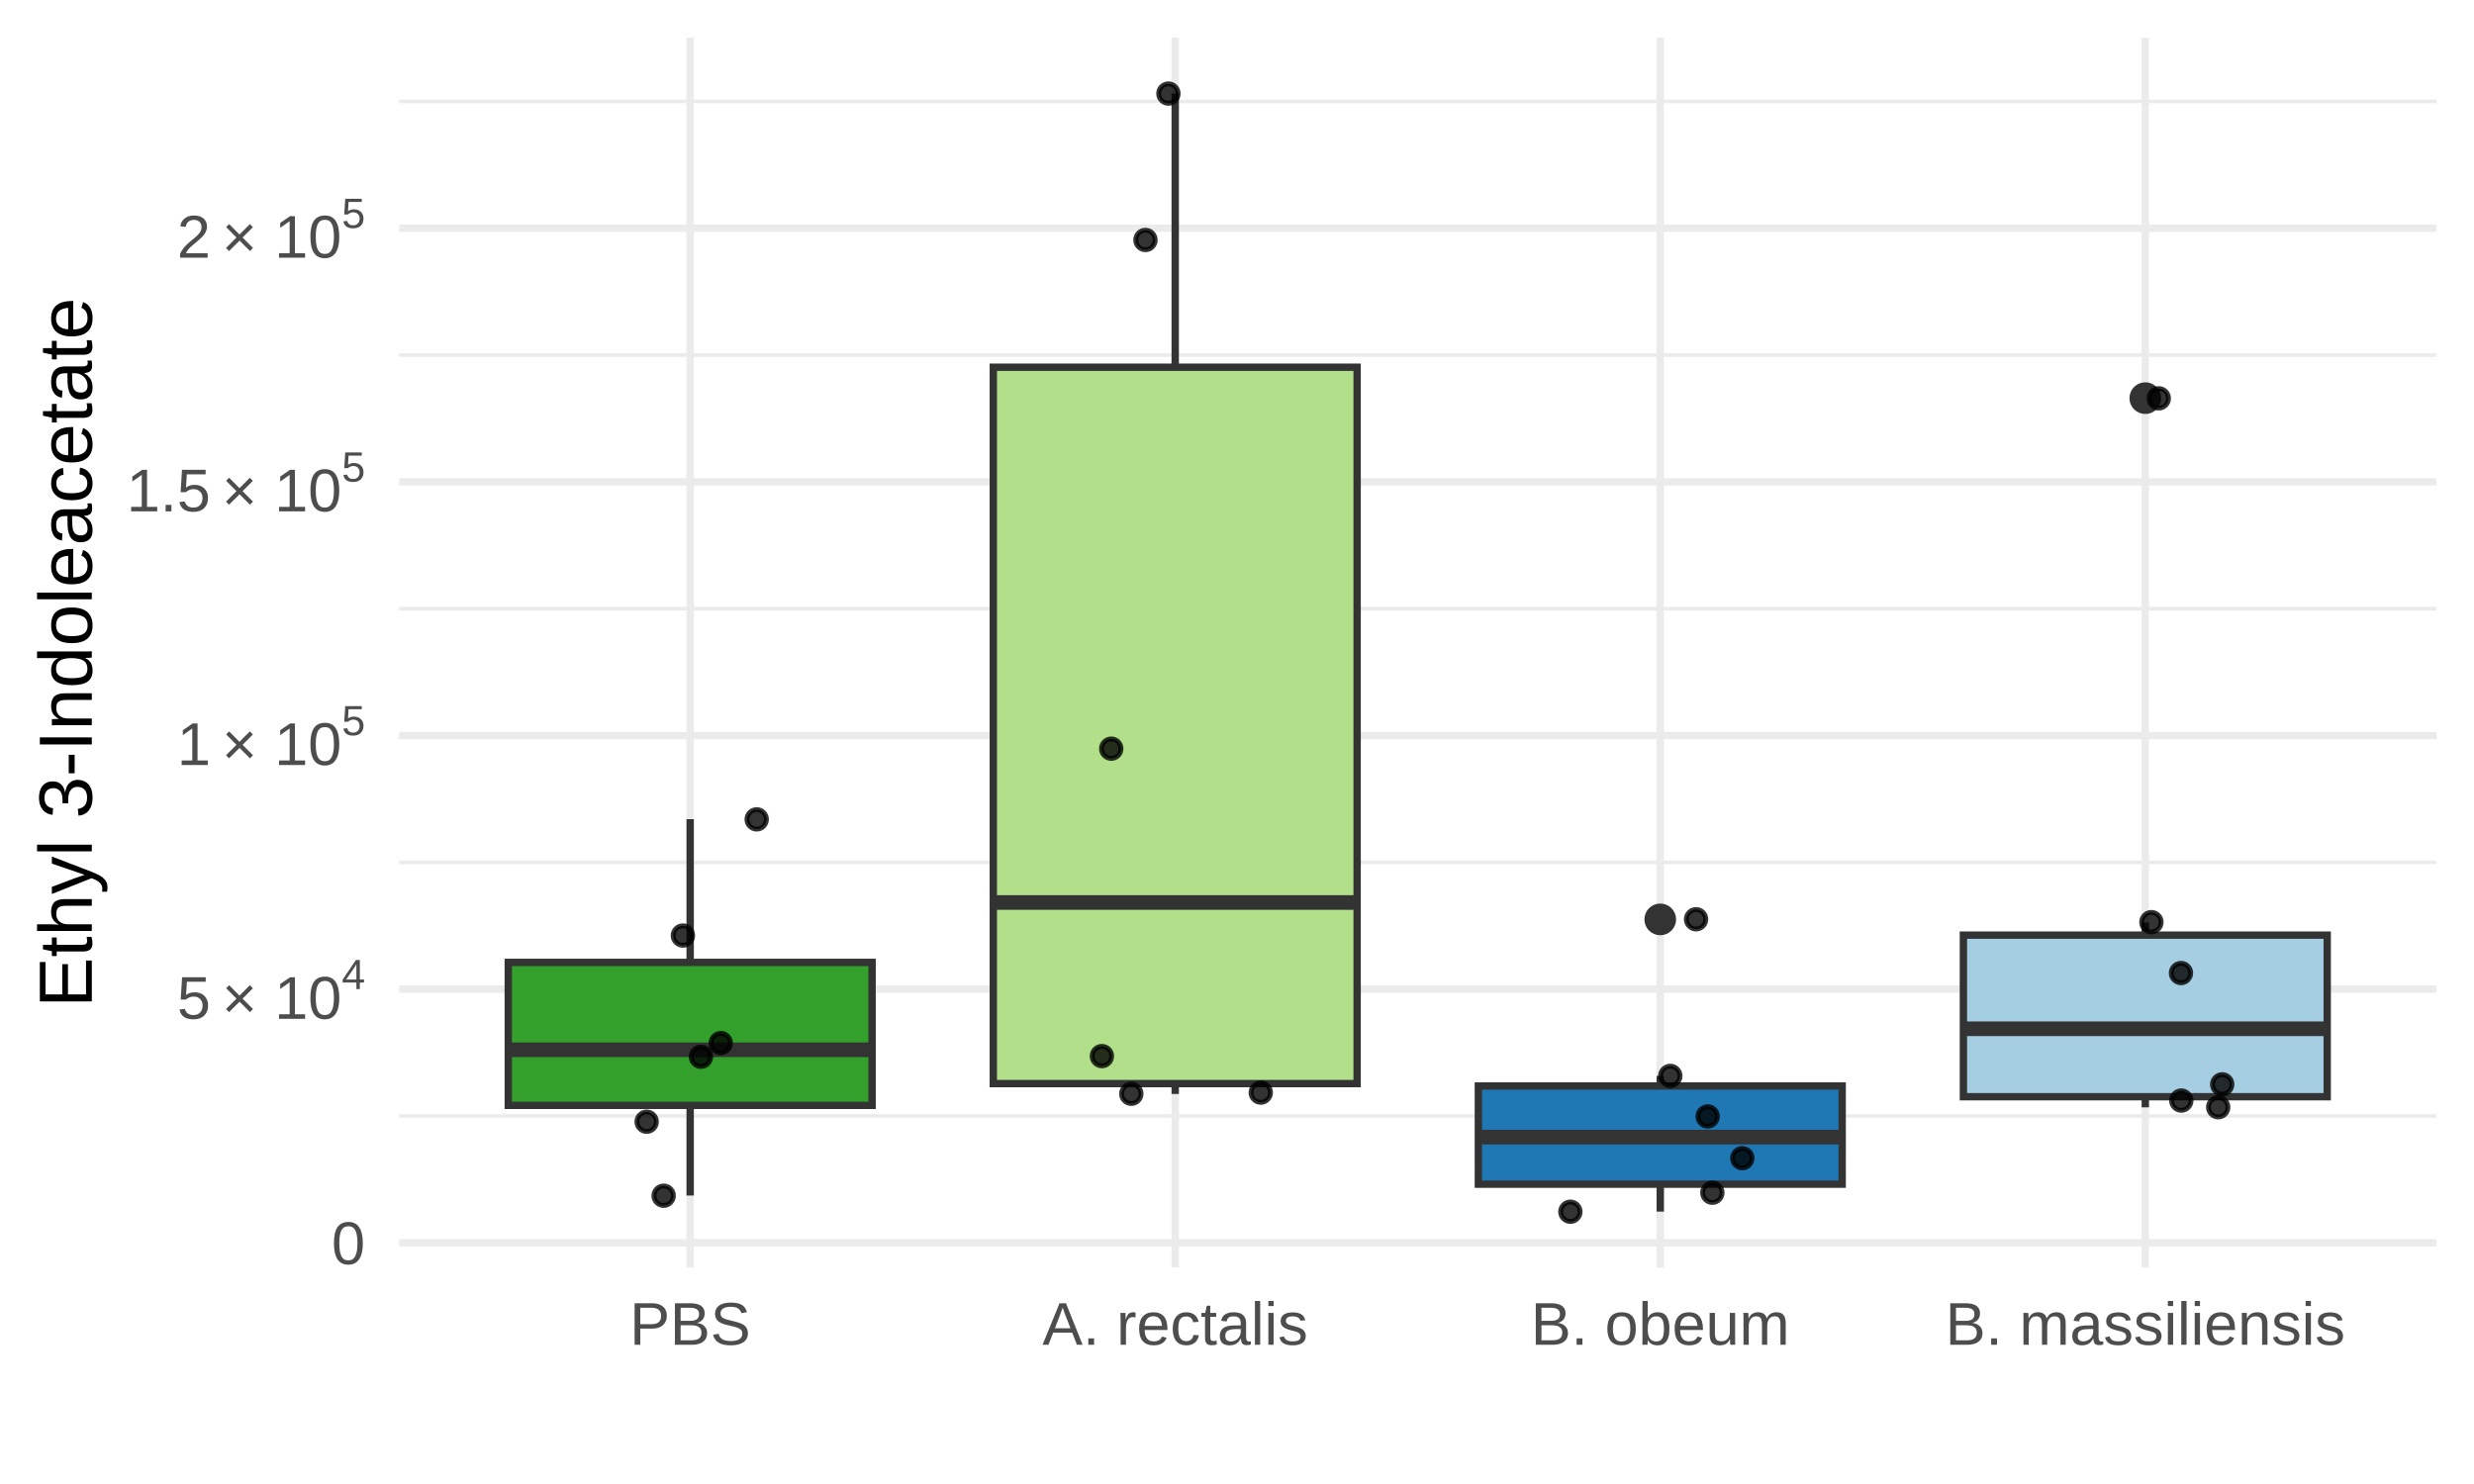
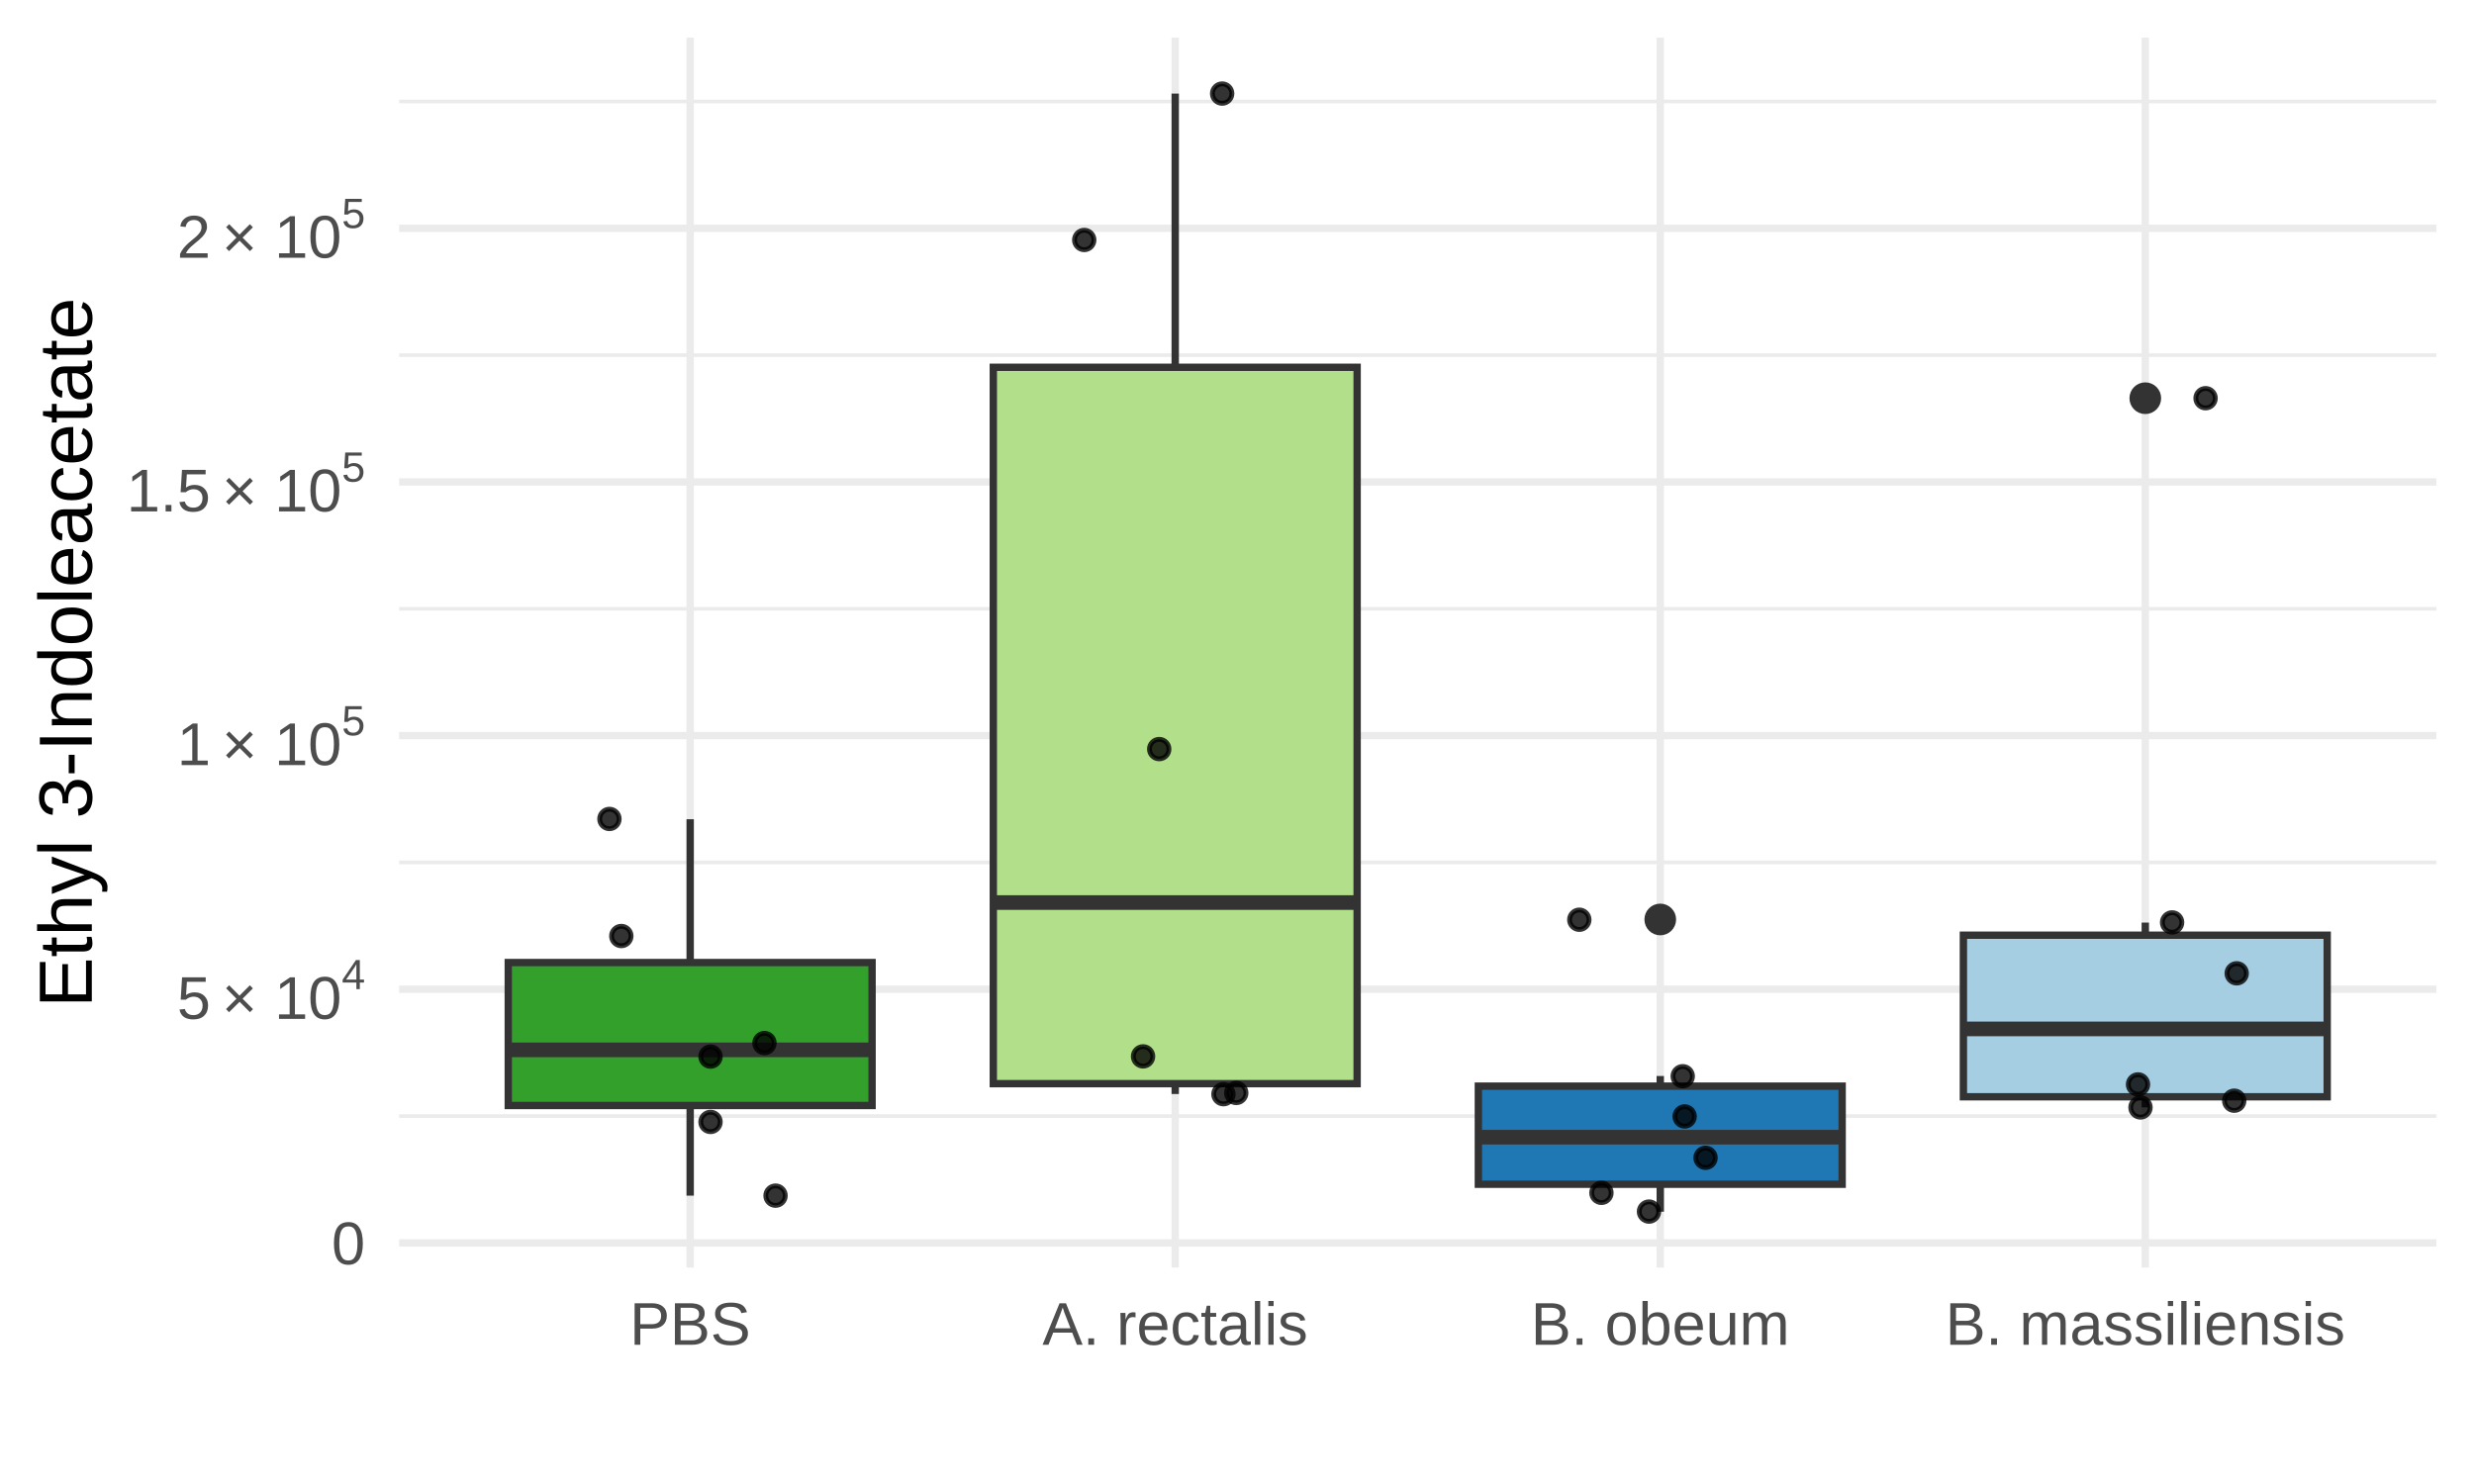
<svg xmlns="http://www.w3.org/2000/svg" class="svglite" width="360.00pt" height="216.00pt" viewBox="0 0 360.00 216.00">
  <defs>
    <style type="text/css">
    .svglite line, .svglite polyline, .svglite polygon, .svglite path, .svglite rect, .svglite circle {
      fill: none;
      stroke: #000000;
      stroke-linecap: round;
      stroke-linejoin: round;
      stroke-miterlimit: 10.00;
    }
    .svglite text {
      white-space: pre;
    }
  </style>
  </defs>
  <rect width="100%" height="100%" style="stroke: none; fill: none;" />
  <defs>
    <clipPath id="cpMC4wMHwzNjAuMDB8MC4wMHwyMTYuMDA=">
      <rect x="0.00" y="0.00" width="360.00" height="216.00" />
    </clipPath>
  </defs>
  <g clip-path="url(#cpMC4wMHwzNjAuMDB8MC4wMHwyMTYuMDA=)">
</g>
  <defs>
    <clipPath id="cpNTguMDh8MzU0LjUyfDUuNDh8MTg0LjUw">
      <rect x="58.08" y="5.48" width="296.44" height="179.02" />
    </clipPath>
  </defs>
  <g clip-path="url(#cpNTguMDh8MzU0LjUyfDUuNDh8MTg0LjUw)">
-     <polyline points="58.08,162.43 354.52,162.43 " style="stroke-width: 0.53; stroke: #EBEBEB; stroke-linecap: butt;" />
-     <polyline points="58.08,125.52 354.52,125.52 " style="stroke-width: 0.53; stroke: #EBEBEB; stroke-linecap: butt;" />
-     <polyline points="58.08,88.60 354.52,88.60 " style="stroke-width: 0.53; stroke: #EBEBEB; stroke-linecap: butt;" />
-     <polyline points="58.08,51.68 354.52,51.68 " style="stroke-width: 0.53; stroke: #EBEBEB; stroke-linecap: butt;" />
-     <polyline points="58.08,14.76 354.52,14.76 " style="stroke-width: 0.53; stroke: #EBEBEB; stroke-linecap: butt;" />
-     <polyline points="58.08,180.89 354.52,180.89 " style="stroke-width: 1.07; stroke: #EBEBEB; stroke-linecap: butt;" />
-     <polyline points="58.08,143.97 354.52,143.97 " style="stroke-width: 1.07; stroke: #EBEBEB; stroke-linecap: butt;" />
-     <polyline points="58.08,107.06 354.52,107.06 " style="stroke-width: 1.07; stroke: #EBEBEB; stroke-linecap: butt;" />
-     <polyline points="58.08,70.14 354.52,70.14 " style="stroke-width: 1.07; stroke: #EBEBEB; stroke-linecap: butt;" />
-     <polyline points="58.08,33.22 354.52,33.22 " style="stroke-width: 1.07; stroke: #EBEBEB; stroke-linecap: butt;" />
+     <polyline points="58.08,162.45 354.52,162.45 " style="stroke-width: 0.53; stroke: #EBEBEB; stroke-linecap: butt;" />
+     <polyline points="58.08,125.53 354.52,125.53 " style="stroke-width: 0.53; stroke: #EBEBEB; stroke-linecap: butt;" />
+     <polyline points="58.08,88.61 354.52,88.61 " style="stroke-width: 0.53; stroke: #EBEBEB; stroke-linecap: butt;" />
+     <polyline points="58.08,51.69 354.52,51.69 " style="stroke-width: 0.53; stroke: #EBEBEB; stroke-linecap: butt;" />
+     <polyline points="58.08,14.77 354.52,14.77 " style="stroke-width: 0.53; stroke: #EBEBEB; stroke-linecap: butt;" />
+     <polyline points="58.08,180.91 354.52,180.91 " style="stroke-width: 1.07; stroke: #EBEBEB; stroke-linecap: butt;" />
+     <polyline points="58.08,143.99 354.52,143.99 " style="stroke-width: 1.07; stroke: #EBEBEB; stroke-linecap: butt;" />
+     <polyline points="58.08,107.07 354.52,107.07 " style="stroke-width: 1.07; stroke: #EBEBEB; stroke-linecap: butt;" />
+     <polyline points="58.08,70.15 354.52,70.15 " style="stroke-width: 1.07; stroke: #EBEBEB; stroke-linecap: butt;" />
+     <polyline points="58.08,33.23 354.52,33.23 " style="stroke-width: 1.07; stroke: #EBEBEB; stroke-linecap: butt;" />
    <polyline points="100.43,184.50 100.43,5.48 " style="stroke-width: 1.07; stroke: #EBEBEB; stroke-linecap: butt;" />
    <polyline points="171.01,184.50 171.01,5.48 " style="stroke-width: 1.07; stroke: #EBEBEB; stroke-linecap: butt;" />
    <polyline points="241.59,184.50 241.59,5.48 " style="stroke-width: 1.07; stroke: #EBEBEB; stroke-linecap: butt;" />
    <polyline points="312.17,184.50 312.17,5.48 " style="stroke-width: 1.07; stroke: #EBEBEB; stroke-linecap: butt;" />
-     <line x1="100.43" y1="140.08" x2="100.43" y2="119.23" style="stroke-width: 1.07; stroke: #333333; stroke-linecap: butt;" />
-     <line x1="100.43" y1="160.89" x2="100.43" y2="174.01" style="stroke-width: 1.07; stroke: #333333; stroke-linecap: butt;" />
-     <polygon points="73.96,140.08 73.96,160.89 126.90,160.89 126.90,140.08 73.96,140.08 " style="stroke-width: 1.07; stroke: #333333; stroke-linecap: butt; stroke-linejoin: miter; fill: #33A02C;" />
-     <line x1="73.96" y1="152.80" x2="126.90" y2="152.80" style="stroke-width: 2.13; stroke: #333333; stroke-linecap: butt; stroke-linejoin: miter;" />
-     <line x1="171.01" y1="53.45" x2="171.01" y2="13.62" style="stroke-width: 1.07; stroke: #333333; stroke-linecap: butt;" />
-     <line x1="171.01" y1="157.72" x2="171.01" y2="159.23" style="stroke-width: 1.07; stroke: #333333; stroke-linecap: butt;" />
-     <polygon points="144.54,53.45 144.54,157.72 197.48,157.72 197.48,53.45 144.54,53.45 " style="stroke-width: 1.07; stroke: #333333; stroke-linecap: butt; stroke-linejoin: miter; fill: #B2DF8A;" />
-     <line x1="144.54" y1="131.36" x2="197.48" y2="131.36" style="stroke-width: 2.13; stroke: #333333; stroke-linecap: butt; stroke-linejoin: miter;" />
-     <circle cx="241.59" cy="133.82" r="1.95" style="stroke-width: 0.71; stroke: #333333; fill: #333333;" />
-     <line x1="241.59" y1="158.07" x2="241.59" y2="156.60" style="stroke-width: 1.07; stroke: #333333; stroke-linecap: butt;" />
-     <line x1="241.59" y1="172.36" x2="241.59" y2="176.35" style="stroke-width: 1.07; stroke: #333333; stroke-linecap: butt;" />
-     <polygon points="215.12,158.07 215.12,172.36 268.06,172.36 268.06,158.07 215.12,158.07 " style="stroke-width: 1.07; stroke: #333333; stroke-linecap: butt; stroke-linejoin: miter; fill: #1F78B4;" />
-     <line x1="215.12" y1="165.51" x2="268.06" y2="165.51" style="stroke-width: 2.13; stroke: #333333; stroke-linecap: butt; stroke-linejoin: miter;" />
-     <circle cx="312.17" cy="57.95" r="1.95" style="stroke-width: 0.71; stroke: #333333; fill: #333333;" />
-     <line x1="312.17" y1="136.11" x2="312.17" y2="134.27" style="stroke-width: 1.07; stroke: #333333; stroke-linecap: butt;" />
-     <line x1="312.17" y1="159.63" x2="312.17" y2="161.17" style="stroke-width: 1.07; stroke: #333333; stroke-linecap: butt;" />
-     <polygon points="285.70,136.11 285.70,159.63 338.64,159.63 338.64,136.11 285.70,136.11 " style="stroke-width: 1.07; stroke: #333333; stroke-linecap: butt; stroke-linejoin: miter; fill: #A6CEE3;" />
-     <line x1="285.70" y1="149.74" x2="338.64" y2="149.74" style="stroke-width: 2.13; stroke: #333333; stroke-linecap: butt; stroke-linejoin: miter;" />
-     <circle cx="228.51" cy="176.37" r="1.42" style="stroke-width: 0.71; stroke: #000000; stroke-opacity: 0.80; fill: #000000; fill-opacity: 0.80;" />
-     <circle cx="248.49" cy="162.50" r="1.42" style="stroke-width: 0.71; stroke: #000000; stroke-opacity: 0.80; fill: #000000; fill-opacity: 0.80;" />
-     <circle cx="323.36" cy="157.83" r="1.42" style="stroke-width: 0.71; stroke: #000000; stroke-opacity: 0.80; fill: #000000; fill-opacity: 0.80;" />
-     <circle cx="166.68" cy="34.93" r="1.42" style="stroke-width: 0.71; stroke: #000000; stroke-opacity: 0.80; fill: #000000; fill-opacity: 0.80;" />
-     <circle cx="161.70" cy="108.97" r="1.42" style="stroke-width: 0.71; stroke: #000000; stroke-opacity: 0.80; fill: #000000; fill-opacity: 0.80;" />
-     <circle cx="94.10" cy="163.27" r="1.42" style="stroke-width: 0.71; stroke: #000000; stroke-opacity: 0.80; fill: #000000; fill-opacity: 0.80;" />
-     <circle cx="96.57" cy="174.04" r="1.42" style="stroke-width: 0.71; stroke: #000000; stroke-opacity: 0.80; fill: #000000; fill-opacity: 0.80;" />
-     <circle cx="317.41" cy="160.19" r="1.42" style="stroke-width: 0.71; stroke: #000000; stroke-opacity: 0.80; fill: #000000; fill-opacity: 0.80;" />
-     <circle cx="249.17" cy="173.60" r="1.42" style="stroke-width: 0.71; stroke: #000000; stroke-opacity: 0.80; fill: #000000; fill-opacity: 0.80;" />
-     <circle cx="246.80" cy="133.80" r="1.42" style="stroke-width: 0.71; stroke: #000000; stroke-opacity: 0.80; fill: #000000; fill-opacity: 0.80;" />
-     <circle cx="314.13" cy="57.98" r="1.42" style="stroke-width: 0.71; stroke: #000000; stroke-opacity: 0.80; fill: #000000; fill-opacity: 0.80;" />
-     <circle cx="164.62" cy="159.20" r="1.42" style="stroke-width: 0.71; stroke: #000000; stroke-opacity: 0.80; fill: #000000; fill-opacity: 0.80;" />
-     <circle cx="170.02" cy="13.62" r="1.42" style="stroke-width: 0.71; stroke: #000000; stroke-opacity: 0.80; fill: #000000; fill-opacity: 0.80;" />
-     <circle cx="110.11" cy="119.26" r="1.42" style="stroke-width: 0.71; stroke: #000000; stroke-opacity: 0.80; fill: #000000; fill-opacity: 0.80;" />
-     <circle cx="102.00" cy="153.81" r="1.42" style="stroke-width: 0.71; stroke: #000000; stroke-opacity: 0.80; fill: #000000; fill-opacity: 0.80;" />
-     <circle cx="313.06" cy="134.22" r="1.42" style="stroke-width: 0.71; stroke: #000000; stroke-opacity: 0.80; fill: #000000; fill-opacity: 0.80;" />
-     <circle cx="253.53" cy="168.58" r="1.42" style="stroke-width: 0.71; stroke: #000000; stroke-opacity: 0.80; fill: #000000; fill-opacity: 0.80;" />
-     <circle cx="243.05" cy="156.60" r="1.42" style="stroke-width: 0.71; stroke: #000000; stroke-opacity: 0.80; fill: #000000; fill-opacity: 0.80;" />
-     <circle cx="317.36" cy="141.63" r="1.42" style="stroke-width: 0.71; stroke: #000000; stroke-opacity: 0.80; fill: #000000; fill-opacity: 0.80;" />
-     <circle cx="183.46" cy="159.03" r="1.42" style="stroke-width: 0.71; stroke: #000000; stroke-opacity: 0.80; fill: #000000; fill-opacity: 0.80;" />
-     <circle cx="160.34" cy="153.72" r="1.42" style="stroke-width: 0.71; stroke: #000000; stroke-opacity: 0.80; fill: #000000; fill-opacity: 0.80;" />
-     <circle cx="99.37" cy="136.17" r="1.42" style="stroke-width: 0.71; stroke: #000000; stroke-opacity: 0.80; fill: #000000; fill-opacity: 0.80;" />
-     <circle cx="104.88" cy="151.82" r="1.42" style="stroke-width: 0.71; stroke: #000000; stroke-opacity: 0.80; fill: #000000; fill-opacity: 0.80;" />
-     <circle cx="322.78" cy="161.16" r="1.42" style="stroke-width: 0.71; stroke: #000000; stroke-opacity: 0.80; fill: #000000; fill-opacity: 0.80;" />
+     <line x1="100.43" y1="140.10" x2="100.43" y2="119.24" style="stroke-width: 1.07; stroke: #333333; stroke-linecap: butt;" />
+     <line x1="100.43" y1="160.91" x2="100.43" y2="174.03" style="stroke-width: 1.07; stroke: #333333; stroke-linecap: butt;" />
+     <polygon points="73.96,140.10 73.96,160.91 126.90,160.91 126.90,140.10 73.96,140.10 " style="stroke-width: 1.07; stroke: #333333; stroke-linecap: butt; stroke-linejoin: miter; fill: #33A02C;" />
+     <line x1="73.96" y1="152.81" x2="126.90" y2="152.81" style="stroke-width: 2.13; stroke: #333333; stroke-linecap: butt; stroke-linejoin: miter;" />
+     <line x1="171.01" y1="53.46" x2="171.01" y2="13.62" style="stroke-width: 1.07; stroke: #333333; stroke-linecap: butt;" />
+     <line x1="171.01" y1="157.73" x2="171.01" y2="159.24" style="stroke-width: 1.07; stroke: #333333; stroke-linecap: butt;" />
+     <polygon points="144.54,53.46 144.54,157.73 197.48,157.73 197.48,53.46 144.54,53.46 " style="stroke-width: 1.07; stroke: #333333; stroke-linecap: butt; stroke-linejoin: miter; fill: #B2DF8A;" />
+     <line x1="144.54" y1="131.37" x2="197.48" y2="131.37" style="stroke-width: 2.13; stroke: #333333; stroke-linecap: butt; stroke-linejoin: miter;" />
+     <circle cx="241.59" cy="133.83" r="1.95" style="stroke-width: 0.71; stroke: #333333; fill: #333333;" />
+     <line x1="241.59" y1="158.09" x2="241.59" y2="156.61" style="stroke-width: 1.07; stroke: #333333; stroke-linecap: butt;" />
+     <line x1="241.59" y1="172.37" x2="241.59" y2="176.37" style="stroke-width: 1.07; stroke: #333333; stroke-linecap: butt;" />
+     <polygon points="215.12,158.09 215.12,172.37 268.06,172.37 268.06,158.09 215.12,158.09 " style="stroke-width: 1.07; stroke: #333333; stroke-linecap: butt; stroke-linejoin: miter; fill: #1F78B4;" />
+     <line x1="215.12" y1="165.52" x2="268.06" y2="165.52" style="stroke-width: 2.13; stroke: #333333; stroke-linecap: butt; stroke-linejoin: miter;" />
+     <circle cx="312.17" cy="57.96" r="1.95" style="stroke-width: 0.71; stroke: #333333; fill: #333333;" />
+     <line x1="312.17" y1="136.12" x2="312.17" y2="134.28" style="stroke-width: 1.07; stroke: #333333; stroke-linecap: butt;" />
+     <line x1="312.17" y1="159.64" x2="312.17" y2="161.18" style="stroke-width: 1.07; stroke: #333333; stroke-linecap: butt;" />
+     <polygon points="285.70,136.12 285.70,159.64 338.64,159.64 338.64,136.12 285.70,136.12 " style="stroke-width: 1.07; stroke: #333333; stroke-linecap: butt; stroke-linejoin: miter; fill: #A6CEE3;" />
+     <line x1="285.70" y1="149.76" x2="338.64" y2="149.76" style="stroke-width: 2.13; stroke: #333333; stroke-linecap: butt; stroke-linejoin: miter;" />
+     <circle cx="239.95" cy="176.35" r="1.42" style="stroke-width: 0.71; stroke: #000000; stroke-opacity: 0.80; fill: #000000; fill-opacity: 0.80;" />
+     <circle cx="245.14" cy="162.50" r="1.42" style="stroke-width: 0.71; stroke: #000000; stroke-opacity: 0.80; fill: #000000; fill-opacity: 0.80;" />
+     <circle cx="311.11" cy="157.84" r="1.42" style="stroke-width: 0.71; stroke: #000000; stroke-opacity: 0.80; fill: #000000; fill-opacity: 0.80;" />
+     <circle cx="157.77" cy="34.93" r="1.42" style="stroke-width: 0.71; stroke: #000000; stroke-opacity: 0.80; fill: #000000; fill-opacity: 0.80;" />
+     <circle cx="168.68" cy="109.03" r="1.42" style="stroke-width: 0.71; stroke: #000000; stroke-opacity: 0.80; fill: #000000; fill-opacity: 0.80;" />
+     <circle cx="103.39" cy="163.30" r="1.42" style="stroke-width: 0.71; stroke: #000000; stroke-opacity: 0.80; fill: #000000; fill-opacity: 0.80;" />
+     <circle cx="112.85" cy="174.03" r="1.42" style="stroke-width: 0.71; stroke: #000000; stroke-opacity: 0.80; fill: #000000; fill-opacity: 0.80;" />
+     <circle cx="325.11" cy="160.21" r="1.42" style="stroke-width: 0.71; stroke: #000000; stroke-opacity: 0.80; fill: #000000; fill-opacity: 0.80;" />
+     <circle cx="233.03" cy="173.62" r="1.42" style="stroke-width: 0.71; stroke: #000000; stroke-opacity: 0.80; fill: #000000; fill-opacity: 0.80;" />
+     <circle cx="229.81" cy="133.87" r="1.42" style="stroke-width: 0.71; stroke: #000000; stroke-opacity: 0.80; fill: #000000; fill-opacity: 0.80;" />
+     <circle cx="320.94" cy="57.96" r="1.42" style="stroke-width: 0.71; stroke: #000000; stroke-opacity: 0.80; fill: #000000; fill-opacity: 0.80;" />
+     <circle cx="178.03" cy="159.26" r="1.42" style="stroke-width: 0.71; stroke: #000000; stroke-opacity: 0.80; fill: #000000; fill-opacity: 0.80;" />
+     <circle cx="177.84" cy="13.62" r="1.42" style="stroke-width: 0.71; stroke: #000000; stroke-opacity: 0.80; fill: #000000; fill-opacity: 0.80;" />
+     <circle cx="88.68" cy="119.20" r="1.42" style="stroke-width: 0.71; stroke: #000000; stroke-opacity: 0.80; fill: #000000; fill-opacity: 0.80;" />
+     <circle cx="103.39" cy="153.79" r="1.42" style="stroke-width: 0.71; stroke: #000000; stroke-opacity: 0.80; fill: #000000; fill-opacity: 0.80;" />
+     <circle cx="316.07" cy="134.26" r="1.42" style="stroke-width: 0.71; stroke: #000000; stroke-opacity: 0.80; fill: #000000; fill-opacity: 0.80;" />
+     <circle cx="248.18" cy="168.52" r="1.42" style="stroke-width: 0.71; stroke: #000000; stroke-opacity: 0.80; fill: #000000; fill-opacity: 0.80;" />
+     <circle cx="244.86" cy="156.65" r="1.42" style="stroke-width: 0.71; stroke: #000000; stroke-opacity: 0.80; fill: #000000; fill-opacity: 0.80;" />
+     <circle cx="325.47" cy="141.67" r="1.42" style="stroke-width: 0.71; stroke: #000000; stroke-opacity: 0.80; fill: #000000; fill-opacity: 0.80;" />
+     <circle cx="179.89" cy="159.08" r="1.42" style="stroke-width: 0.71; stroke: #000000; stroke-opacity: 0.80; fill: #000000; fill-opacity: 0.80;" />
+     <circle cx="166.33" cy="153.76" r="1.42" style="stroke-width: 0.71; stroke: #000000; stroke-opacity: 0.80; fill: #000000; fill-opacity: 0.80;" />
+     <circle cx="90.41" cy="136.24" r="1.42" style="stroke-width: 0.71; stroke: #000000; stroke-opacity: 0.80; fill: #000000; fill-opacity: 0.80;" />
+     <circle cx="111.24" cy="151.82" r="1.42" style="stroke-width: 0.71; stroke: #000000; stroke-opacity: 0.80; fill: #000000; fill-opacity: 0.80;" />
+     <circle cx="311.47" cy="161.19" r="1.42" style="stroke-width: 0.71; stroke: #000000; stroke-opacity: 0.80; fill: #000000; fill-opacity: 0.80;" />
  </g>
  <g clip-path="url(#cpMC4wMHwzNjAuMDB8MC4wMHwyMTYuMDA=)">
-     <text x="48.25" y="184.00" style="font-size: 8.80px;fill: #4D4D4D; font-family: &quot;Arial&quot;;" textLength="4.90px" lengthAdjust="spacingAndGlyphs">0</text>
-     <text x="25.76" y="148.29" style="font-size: 8.80px;fill: #4D4D4D; font-family: &quot;Arial&quot;;" textLength="4.90px" lengthAdjust="spacingAndGlyphs">5</text>
-     <text x="32.28" y="148.29" style="font-size: 8.80px;fill: #4D4D4D; font-family: &quot;Arial&quot;;" textLength="6.02px" lengthAdjust="spacingAndGlyphs">×</text>
-     <text x="39.93" y="148.29" style="font-size: 8.80px;fill: #4D4D4D; font-family: &quot;Arial&quot;;" textLength="9.79px" lengthAdjust="spacingAndGlyphs">10</text>
-     <text x="49.72" y="143.96" style="font-size: 6.16px;fill: #4D4D4D; font-family: &quot;Arial&quot;;" textLength="3.43px" lengthAdjust="spacingAndGlyphs">4</text>
-     <text x="25.76" y="111.35" style="font-size: 8.80px;fill: #4D4D4D; font-family: &quot;Arial&quot;;" textLength="4.90px" lengthAdjust="spacingAndGlyphs">1</text>
-     <text x="32.28" y="111.35" style="font-size: 8.80px;fill: #4D4D4D; font-family: &quot;Arial&quot;;" textLength="6.02px" lengthAdjust="spacingAndGlyphs">×</text>
-     <text x="39.93" y="111.35" style="font-size: 8.80px;fill: #4D4D4D; font-family: &quot;Arial&quot;;" textLength="9.79px" lengthAdjust="spacingAndGlyphs">10</text>
-     <text x="49.72" y="107.01" style="font-size: 6.16px;fill: #4D4D4D; font-family: &quot;Arial&quot;;" textLength="3.43px" lengthAdjust="spacingAndGlyphs">5</text>
-     <text x="18.41" y="74.43" style="font-size: 8.80px;fill: #4D4D4D; font-family: &quot;Arial&quot;;" textLength="12.24px" lengthAdjust="spacingAndGlyphs">1.5</text>
-     <text x="32.28" y="74.43" style="font-size: 8.80px;fill: #4D4D4D; font-family: &quot;Arial&quot;;" textLength="6.02px" lengthAdjust="spacingAndGlyphs">×</text>
-     <text x="39.93" y="74.43" style="font-size: 8.80px;fill: #4D4D4D; font-family: &quot;Arial&quot;;" textLength="9.79px" lengthAdjust="spacingAndGlyphs">10</text>
-     <text x="49.72" y="70.09" style="font-size: 6.16px;fill: #4D4D4D; font-family: &quot;Arial&quot;;" textLength="3.43px" lengthAdjust="spacingAndGlyphs">5</text>
-     <text x="25.76" y="37.51" style="font-size: 8.80px;fill: #4D4D4D; font-family: &quot;Arial&quot;;" textLength="4.90px" lengthAdjust="spacingAndGlyphs">2</text>
-     <text x="32.28" y="37.51" style="font-size: 8.80px;fill: #4D4D4D; font-family: &quot;Arial&quot;;" textLength="6.02px" lengthAdjust="spacingAndGlyphs">×</text>
-     <text x="39.93" y="37.51" style="font-size: 8.80px;fill: #4D4D4D; font-family: &quot;Arial&quot;;" textLength="9.79px" lengthAdjust="spacingAndGlyphs">10</text>
-     <text x="49.72" y="33.17" style="font-size: 6.16px;fill: #4D4D4D; font-family: &quot;Arial&quot;;" textLength="3.43px" lengthAdjust="spacingAndGlyphs">5</text>
+     <text x="48.25" y="184.02" style="font-size: 8.80px;fill: #4D4D4D; font-family: &quot;Arial&quot;;" textLength="4.90px" lengthAdjust="spacingAndGlyphs">0</text>
+     <text x="25.76" y="148.30" style="font-size: 8.80px;fill: #4D4D4D; font-family: &quot;Arial&quot;;" textLength="4.90px" lengthAdjust="spacingAndGlyphs">5</text>
+     <text x="32.28" y="148.30" style="font-size: 8.80px;fill: #4D4D4D; font-family: &quot;Arial&quot;;" textLength="6.02px" lengthAdjust="spacingAndGlyphs">×</text>
+     <text x="39.93" y="148.30" style="font-size: 8.80px;fill: #4D4D4D; font-family: &quot;Arial&quot;;" textLength="9.79px" lengthAdjust="spacingAndGlyphs">10</text>
+     <text x="49.72" y="143.97" style="font-size: 6.16px;fill: #4D4D4D; font-family: &quot;Arial&quot;;" textLength="3.43px" lengthAdjust="spacingAndGlyphs">4</text>
+     <text x="25.76" y="111.36" style="font-size: 8.80px;fill: #4D4D4D; font-family: &quot;Arial&quot;;" textLength="4.90px" lengthAdjust="spacingAndGlyphs">1</text>
+     <text x="32.28" y="111.36" style="font-size: 8.80px;fill: #4D4D4D; font-family: &quot;Arial&quot;;" textLength="6.02px" lengthAdjust="spacingAndGlyphs">×</text>
+     <text x="39.93" y="111.36" style="font-size: 8.80px;fill: #4D4D4D; font-family: &quot;Arial&quot;;" textLength="9.79px" lengthAdjust="spacingAndGlyphs">10</text>
+     <text x="49.72" y="107.02" style="font-size: 6.16px;fill: #4D4D4D; font-family: &quot;Arial&quot;;" textLength="3.43px" lengthAdjust="spacingAndGlyphs">5</text>
+     <text x="18.41" y="74.44" style="font-size: 8.80px;fill: #4D4D4D; font-family: &quot;Arial&quot;;" textLength="12.24px" lengthAdjust="spacingAndGlyphs">1.5</text>
+     <text x="32.28" y="74.44" style="font-size: 8.80px;fill: #4D4D4D; font-family: &quot;Arial&quot;;" textLength="6.02px" lengthAdjust="spacingAndGlyphs">×</text>
+     <text x="39.93" y="74.44" style="font-size: 8.80px;fill: #4D4D4D; font-family: &quot;Arial&quot;;" textLength="9.79px" lengthAdjust="spacingAndGlyphs">10</text>
+     <text x="49.72" y="70.10" style="font-size: 6.16px;fill: #4D4D4D; font-family: &quot;Arial&quot;;" textLength="3.43px" lengthAdjust="spacingAndGlyphs">5</text>
+     <text x="25.76" y="37.52" style="font-size: 8.80px;fill: #4D4D4D; font-family: &quot;Arial&quot;;" textLength="4.90px" lengthAdjust="spacingAndGlyphs">2</text>
+     <text x="32.28" y="37.52" style="font-size: 8.80px;fill: #4D4D4D; font-family: &quot;Arial&quot;;" textLength="6.02px" lengthAdjust="spacingAndGlyphs">×</text>
+     <text x="39.93" y="37.52" style="font-size: 8.80px;fill: #4D4D4D; font-family: &quot;Arial&quot;;" textLength="9.79px" lengthAdjust="spacingAndGlyphs">10</text>
+     <text x="49.72" y="33.18" style="font-size: 6.16px;fill: #4D4D4D; font-family: &quot;Arial&quot;;" textLength="3.43px" lengthAdjust="spacingAndGlyphs">5</text>
    <text x="100.43" y="195.74" text-anchor="middle" style="font-size: 8.80px;fill: #4D4D4D; font-family: &quot;Arial&quot;;" textLength="17.60px" lengthAdjust="spacingAndGlyphs">PBS</text>
    <text x="171.01" y="195.74" text-anchor="middle" style="font-size: 8.80px;fill: #4D4D4D; font-family: &quot;Arial&quot;;" textLength="38.64px" lengthAdjust="spacingAndGlyphs">A. rectalis</text>
    <text x="241.59" y="195.74" text-anchor="middle" style="font-size: 8.80px;fill: #4D4D4D; font-family: &quot;Arial&quot;;" textLength="37.68px" lengthAdjust="spacingAndGlyphs">B. obeum</text>
    <text x="312.17" y="195.74" text-anchor="middle" style="font-size: 8.80px;fill: #4D4D4D; font-family: &quot;Arial&quot;;" textLength="58.18px" lengthAdjust="spacingAndGlyphs">B. massiliensis</text>
    <text transform="translate(13.36,94.99) rotate(-90)" text-anchor="middle" style="font-size: 11.00px; font-family: &quot;Arial&quot;;" textLength="103.38px" lengthAdjust="spacingAndGlyphs">Ethyl 3-Indoleacetate</text>
  </g>
</svg>
